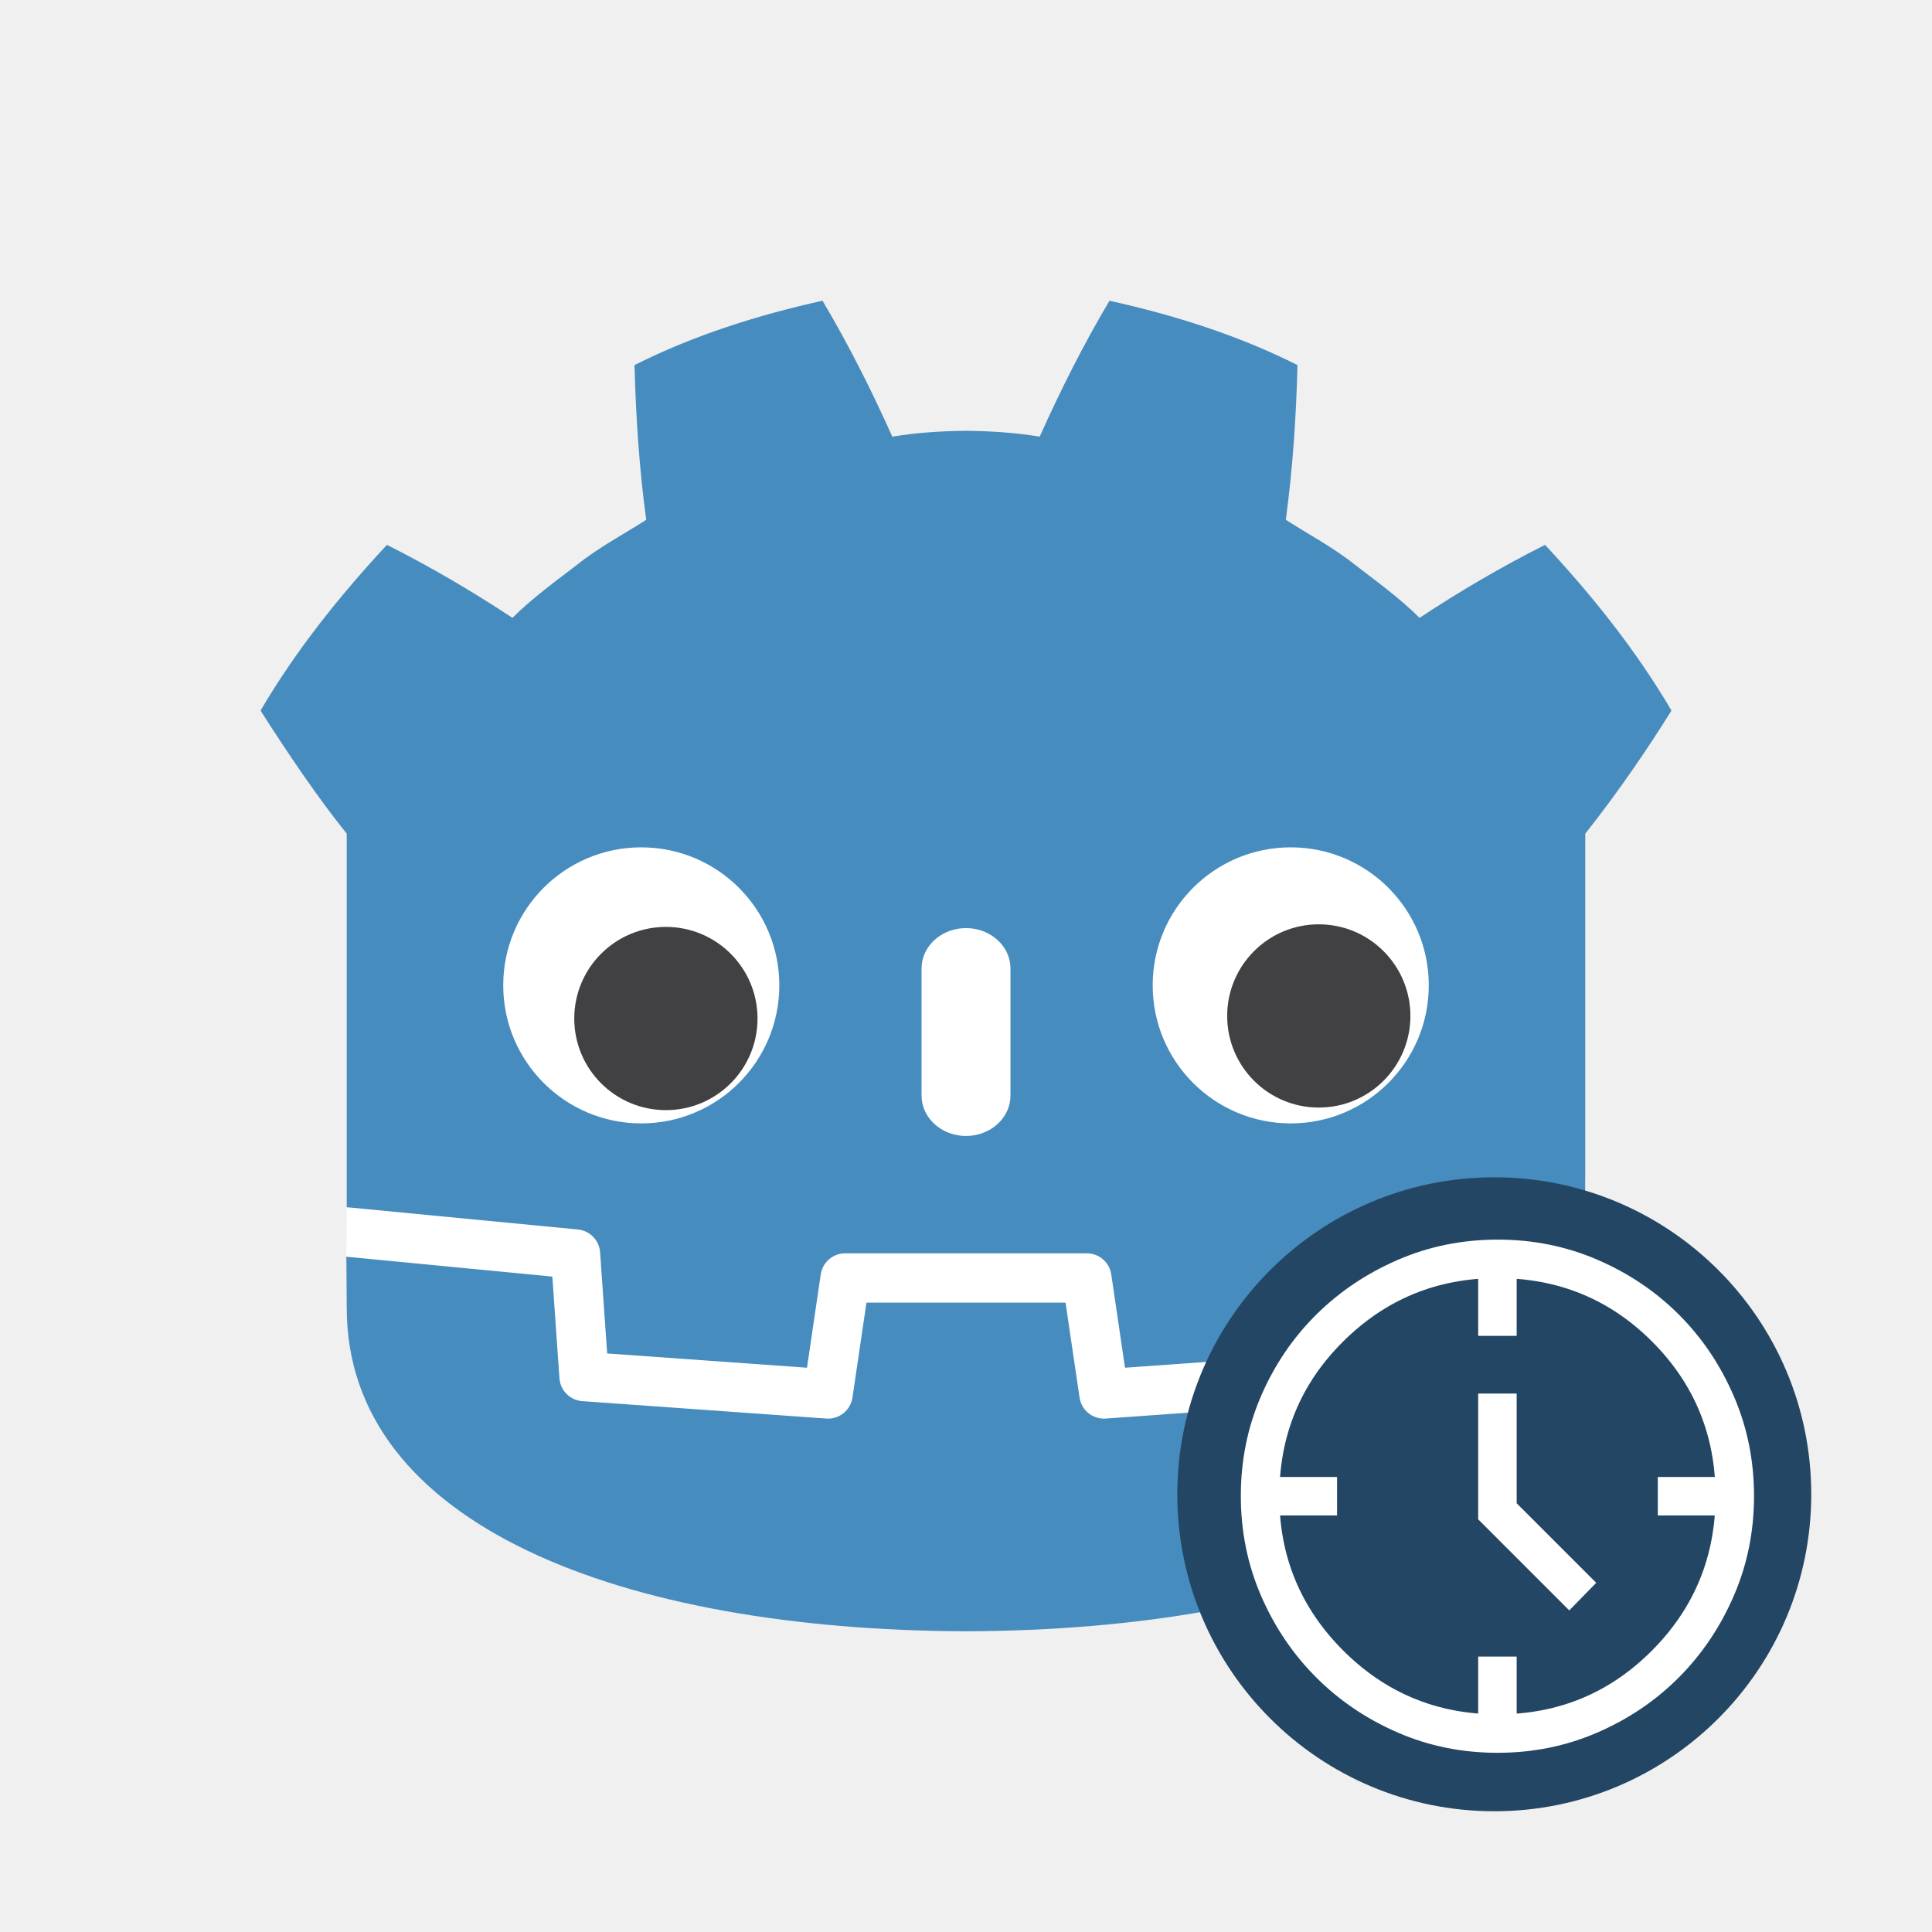
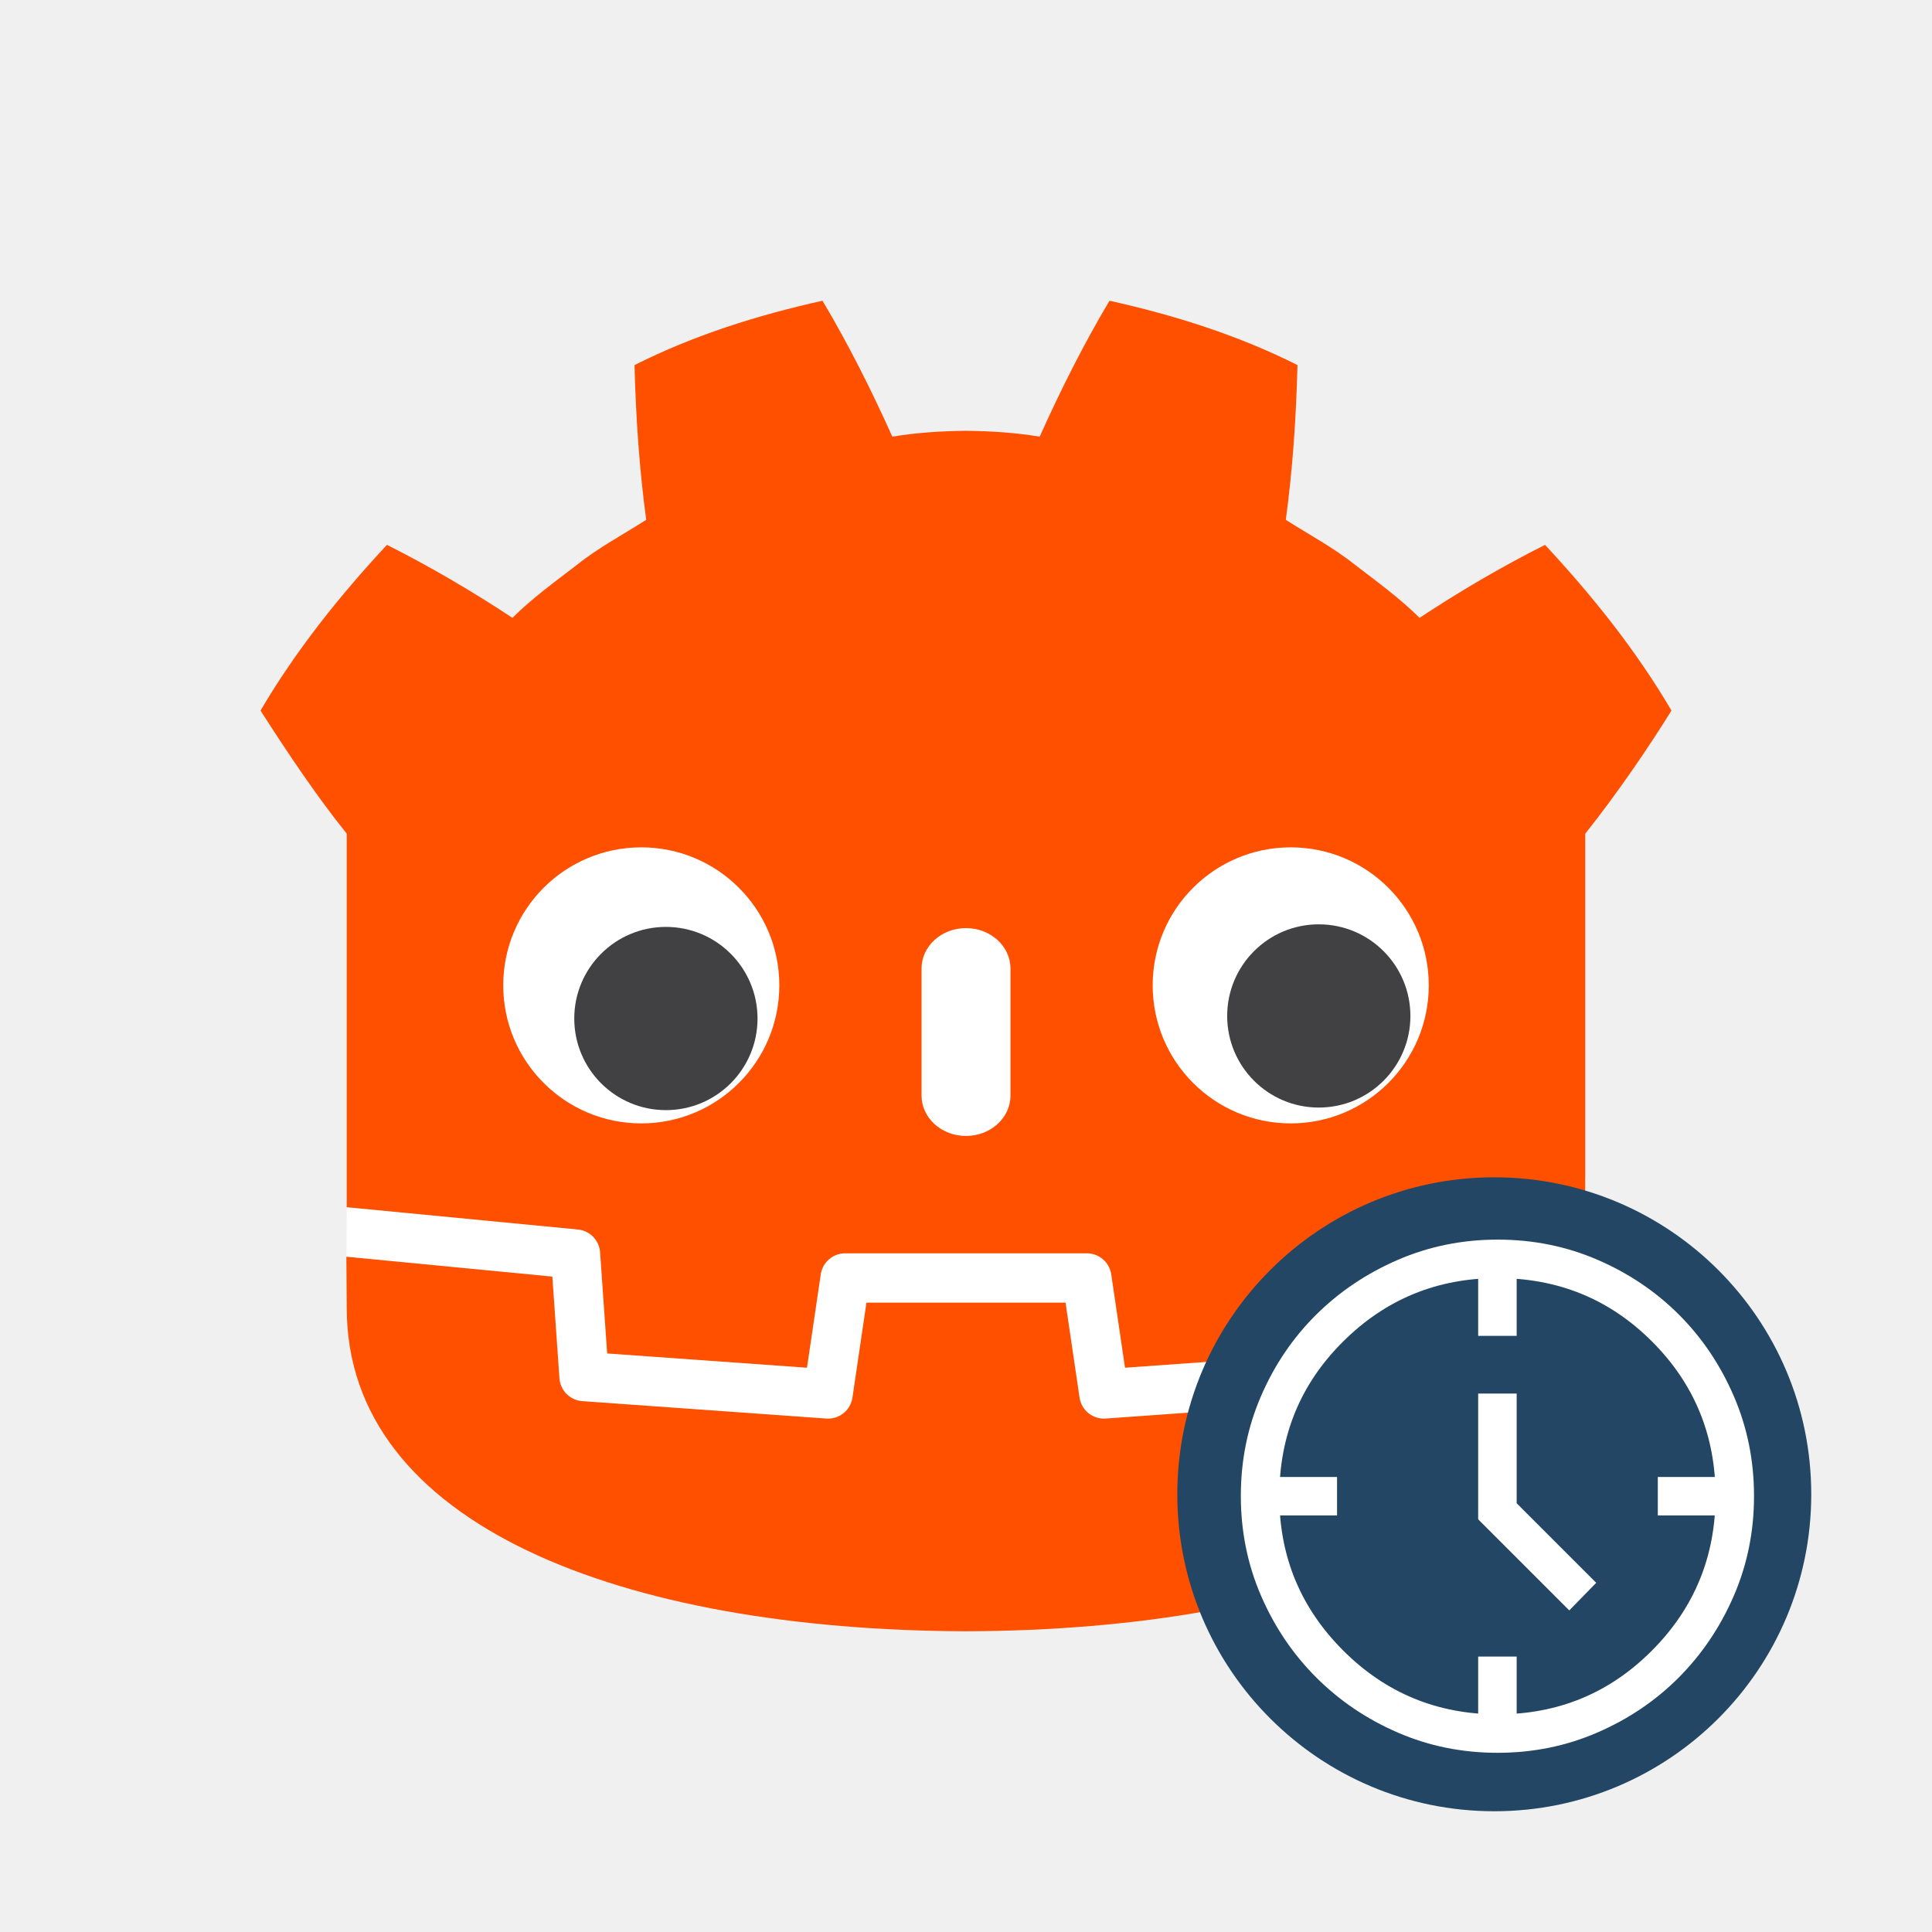
<svg xmlns="http://www.w3.org/2000/svg" height="128" width="128" version="1.1" id="svg10">
  <defs id="defs10" />
  <g stroke-width="9.927" transform="matrix(.1007308 0 0 .1007308 12.42592 2.256365)" id="g10">
    <path d="m 0,0 c 0,0 -0.325,1.994 -0.515,1.976 l -36.182,-3.491 c -2.879,-0.278 -5.115,-2.574 -5.317,-5.459 l -0.994,-14.247 -27.992,-1.997 -1.904,12.912 c -0.424,2.872 -2.932,5.037 -5.835,5.037 h -38.188 c -2.902,0 -5.41,-2.165 -5.834,-5.037 l -1.905,-12.912 -27.992,1.997 -0.994,14.247 c -0.202,2.886 -2.438,5.182 -5.317,5.46 l -36.2,3.49 c -0.187,0.018 -0.324,-1.978 -0.511,-1.978 l -0.049,-7.83 30.658,-4.944 1.004,-14.374 c 0.203,-2.91 2.551,-5.263 5.463,-5.472 l 38.551,-2.75 c 0.146,-0.01 0.29,-0.016 0.434,-0.016 2.897,0 5.401,2.166 5.825,5.038 l 1.959,13.286 h 28.005 l 1.959,-13.286 c 0.423,-2.871 2.93,-5.037 5.831,-5.037 0.142,0 0.284,0.005 0.423,0.015 l 38.556,2.75 c 2.911,0.209 5.26,2.562 5.463,5.472 l 1.003,14.374 30.645,4.966 z" fill="#fff" transform="matrix(4.162611,0,0,-4.162611,919.2406,771.6719)" id="path3" style="display:inline;fill:#ffffff" />
-     <path d="m 0,0 v -47.514 -6.035 -5.492 c 0.108,-0.001 0.216,-0.005 0.323,-0.015 l 36.196,-3.49 c 1.896,-0.183 3.382,-1.709 3.514,-3.609 l 1.116,-15.978 31.574,-2.253 2.175,14.747 c 0.282,1.912 1.922,3.329 3.856,3.329 h 38.188 c 1.933,0 3.573,-1.417 3.855,-3.329 l 2.175,-14.747 31.575,2.253 1.115,15.978 c 0.133,1.9 1.618,3.425 3.514,3.609 l 36.182,3.49 c 0.107,0.01 0.214,0.014 0.322,0.015 v 4.711 l 0.015,0.005 V 0 c 5.097,6.416 9.923,13.494 13.621,19.449 -5.651,9.62 -12.575,18.217 -19.976,26.182 -6.864,-3.455 -13.531,-7.369 -19.828,-11.534 -3.151,3.132 -6.7,5.694 -10.186,8.372 -3.425,2.751 -7.285,4.768 -10.946,7.118 1.09,8.117 1.629,16.108 1.846,24.448 -9.446,4.754 -19.519,7.906 -29.708,10.17 -4.068,-6.837 -7.788,-14.241 -11.028,-21.479 -3.842,0.642 -7.702,0.88 -11.567,0.926 v 0.006 c -0.027,0 -0.052,-0.006 -0.075,-0.006 -0.024,0 -0.049,0.006 -0.073,0.006 V 63.652 C 93.903,63.606 90.046,63.368 86.203,62.726 82.965,69.964 79.247,77.368 75.173,84.205 64.989,81.941 54.915,78.789 45.47,74.035 45.686,65.695 46.225,57.704 47.318,49.587 43.65,47.237 39.795,45.22 36.369,42.469 32.888,39.791 29.333,37.229 26.181,34.097 19.884,38.262 13.219,42.176 6.353,45.631 -1.048,37.666 -7.968,29.069 -13.621,19.449 -9.178,12.475 -4.413,5.466 0,0 Z" fill="#478cbf" id="path4" transform="matrix(4.162611,0,0,-4.162611,104.6989,525.907)" style="display:inline" />
-     <path d="m 0,0 -1.121,-16.063 c -0.135,-1.936 -1.675,-3.477 -3.611,-3.616 l -38.555,-2.751 c -0.094,-0.007 -0.188,-0.01 -0.281,-0.01 -1.916,0 -3.569,1.406 -3.852,3.33 l -2.211,14.994 H -81.09 l -2.211,-14.994 c -0.297,-2.018 -2.101,-3.469 -4.133,-3.32 l -38.555,2.751 c -1.936,0.139 -3.476,1.68 -3.611,3.616 L -130.721,0 -163.268,3.138 c 0.015,-3.498 0.06,-7.33 0.06,-8.093 0,-34.374 43.605,-50.896 97.781,-51.086 h 0.066 0.067 c 54.176,0.19 97.766,16.712 97.766,51.086 0,0.777 0.047,4.593 0.063,8.093 z" fill="#478cbf" id="path5" style="display:inline;fill:#478cbf;fill-opacity:1" transform="matrix(4.162611,0,0,-4.162611,784.0714,817.2428)" />
+     <path d="m 0,0 v -47.514 -6.035 -5.492 c 0.108,-0.001 0.216,-0.005 0.323,-0.015 l 36.196,-3.49 c 1.896,-0.183 3.382,-1.709 3.514,-3.609 l 1.116,-15.978 31.574,-2.253 2.175,14.747 c 0.282,1.912 1.922,3.329 3.856,3.329 h 38.188 c 1.933,0 3.573,-1.417 3.855,-3.329 l 2.175,-14.747 31.575,2.253 1.115,15.978 c 0.133,1.9 1.618,3.425 3.514,3.609 l 36.182,3.49 c 0.107,0.01 0.214,0.014 0.322,0.015 v 4.711 l 0.015,0.005 V 0 c 5.097,6.416 9.923,13.494 13.621,19.449 -5.651,9.62 -12.575,18.217 -19.976,26.182 -6.864,-3.455 -13.531,-7.369 -19.828,-11.534 -3.151,3.132 -6.7,5.694 -10.186,8.372 -3.425,2.751 -7.285,4.768 -10.946,7.118 1.09,8.117 1.629,16.108 1.846,24.448 -9.446,4.754 -19.519,7.906 -29.708,10.17 -4.068,-6.837 -7.788,-14.241 -11.028,-21.479 -3.842,0.642 -7.702,0.88 -11.567,0.926 v 0.006 c -0.027,0 -0.052,-0.006 -0.075,-0.006 -0.024,0 -0.049,0.006 -0.073,0.006 V 63.652 C 93.903,63.606 90.046,63.368 86.203,62.726 82.965,69.964 79.247,77.368 75.173,84.205 64.989,81.941 54.915,78.789 45.47,74.035 45.686,65.695 46.225,57.704 47.318,49.587 43.65,47.237 39.795,45.22 36.369,42.469 32.888,39.791 29.333,37.229 26.181,34.097 19.884,38.262 13.219,42.176 6.353,45.631 -1.048,37.666 -7.968,29.069 -13.621,19.449 -9.178,12.475 -4.413,5.466 0,0 Z" fill="#478cbf" id="path4" transform="matrix(4.162611,0,0,-4.162611,104.6989,525.907)" style="display:inline;fill:#ff5000;fill-opacity:1" />
+     <path d="m 0,0 -1.121,-16.063 c -0.135,-1.936 -1.675,-3.477 -3.611,-3.616 l -38.555,-2.751 c -0.094,-0.007 -0.188,-0.01 -0.281,-0.01 -1.916,0 -3.569,1.406 -3.852,3.33 l -2.211,14.994 H -81.09 l -2.211,-14.994 c -0.297,-2.018 -2.101,-3.469 -4.133,-3.32 l -38.555,2.751 c -1.936,0.139 -3.476,1.68 -3.611,3.616 L -130.721,0 -163.268,3.138 c 0.015,-3.498 0.06,-7.33 0.06,-8.093 0,-34.374 43.605,-50.896 97.781,-51.086 h 0.066 0.067 c 54.176,0.19 97.766,16.712 97.766,51.086 0,0.777 0.047,4.593 0.063,8.093 z" fill="#478cbf" id="path5" style="display:inline;fill:#ff5000;fill-opacity:1" transform="matrix(4.162611,0,0,-4.162611,784.0714,817.2428)" />
    <path d="m 0,0 c 0,-12.052 -9.765,-21.815 -21.813,-21.815 -12.042,0 -21.81,9.763 -21.81,21.815 0,12.044 9.768,21.802 21.81,21.802 C -9.765,21.802 0,12.044 0,0" fill="#ffffff" transform="matrix(4.162611,0,0,-4.162611,389.2148,625.671)" id="path6" style="display:inline" />
    <path d="m 374.884,647.511 c 0,33.276 -26.97,60.245 -60.27,60.245 -33.284,0 -60.27,-26.97 -60.27,-60.245 0,-33.276 26.986,-60.27 60.27,-60.27 33.301,0 60.27,26.995 60.27,60.27" fill="#414042" id="path7" style="display:inline;stroke-width:41.324" />
    <path d="m 0,0 c -3.878,0 -7.021,2.858 -7.021,6.381 v 20.081 c 0,3.52 3.143,6.381 7.021,6.381 3.878,0 7.028,-2.861 7.028,-6.381 V 6.381 C 7.028,2.858 3.878,0 0,0" fill="#ffffff" transform="matrix(4.162611,0,0,-4.162611,511.9934,724.7395)" id="path8" style="display:inline" />
    <path d="m 0,0 c 0,-12.052 9.765,-21.815 21.815,-21.815 12.041,0 21.808,9.763 21.808,21.815 0,12.044 -9.767,21.802 -21.808,21.802 C 9.765,21.802 0,12.044 0,0" fill="#ffffff" transform="matrix(4.162611,0,0,-4.162611,634.7871,625.671)" id="path9" style="display:inline" />
    <path d="m 683.782,645.818 c 0,33.276 26.961,60.245 60.237,60.245 33.309,0 60.27,-26.97 60.27,-60.245 0,-33.276 -26.961,-60.27 -60.27,-60.27 -33.276,0 -60.237,26.995 -60.237,60.27" fill="#414042" id="path10" style="display:inline;stroke-width:41.324" />
    <circle style="display:inline;fill:#234664;stroke-width:79.602;fill-opacity:1" id="path11" cx="859.46" cy="960.418" r="208.476" />
    <path d="m 908.782,1036.787 -59.912,-59.912 v -82.696 h 25.315 v 72.148 l 52.318,52.318 z M 848.87,856.207 v -37.973 h 25.315 v 37.973 z m 118.137,118.137 v -25.315 h 37.973 v 25.315 z M 848.87,1105.137 v -37.972 h 25.315 v 37.972 z M 718.075,974.344 v -25.315 h 37.972 v 25.315 z m 143.566,156.109 q -34.909,0 -65.608,-13.29 -30.703,-13.29 -53.697,-36.285 -22.994,-22.994 -36.285,-53.727 -13.29,-30.732 -13.29,-65.675 0,-34.943 13.29,-65.676 13.29,-30.732 36.285,-53.516 22.994,-22.784 53.727,-36.074 30.732,-13.29 65.676,-13.29 34.943,0 65.676,13.29 30.732,13.29 53.516,36.074 22.783,22.784 36.074,53.583 13.29,30.8 13.29,65.705 0,34.909 -13.29,65.608 -13.29,30.703 -36.074,53.621 -22.783,22.914 -53.583,36.285 -30.8,13.366 -65.705,13.366 z m 0.097,-25.315 q 59.701,0 101.471,-41.98 41.77,-41.98 41.77,-101.682 0,-59.701 -41.69,-101.471 -41.69,-41.77 -101.762,-41.77 -59.49,0 -101.471,41.69 -41.981,41.69 -41.981,101.762 0,59.49 41.981,101.471 41.981,41.98 101.682,41.98 z m -0.211,-143.451 z" id="path1" style="display:inline;fill:#ffffff;stroke-width:4.189" />
  </g>
</svg>
